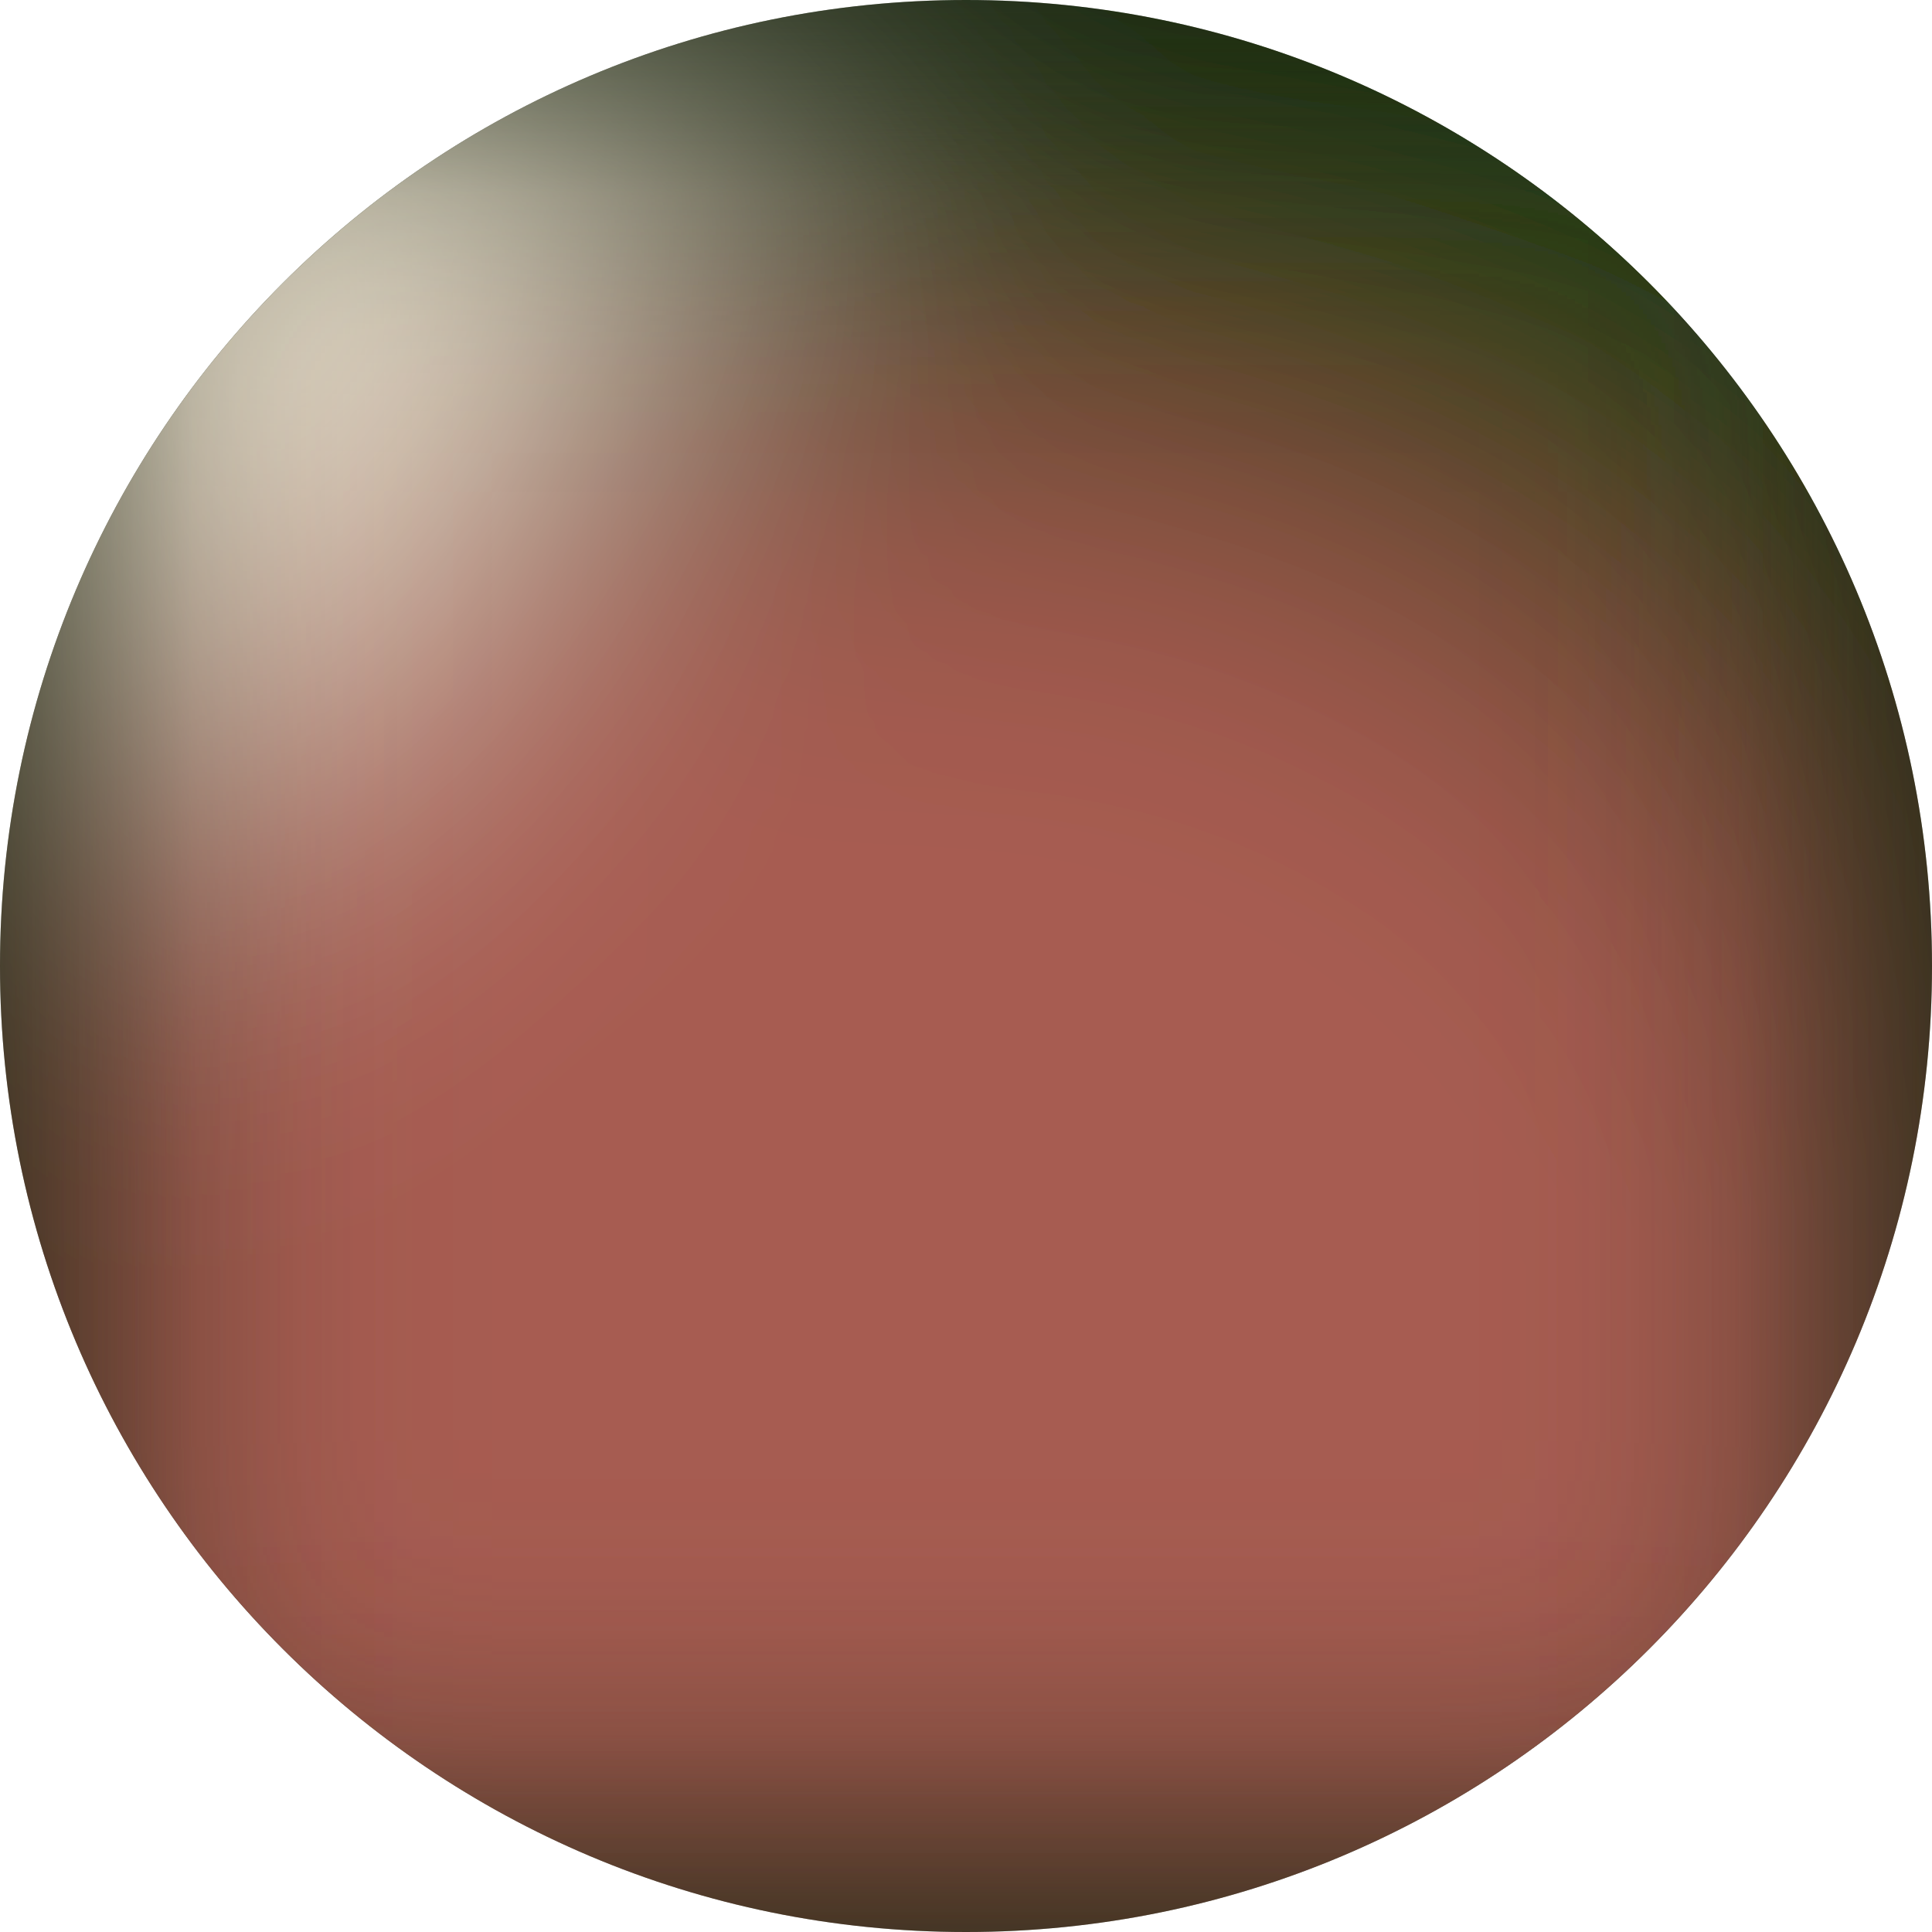
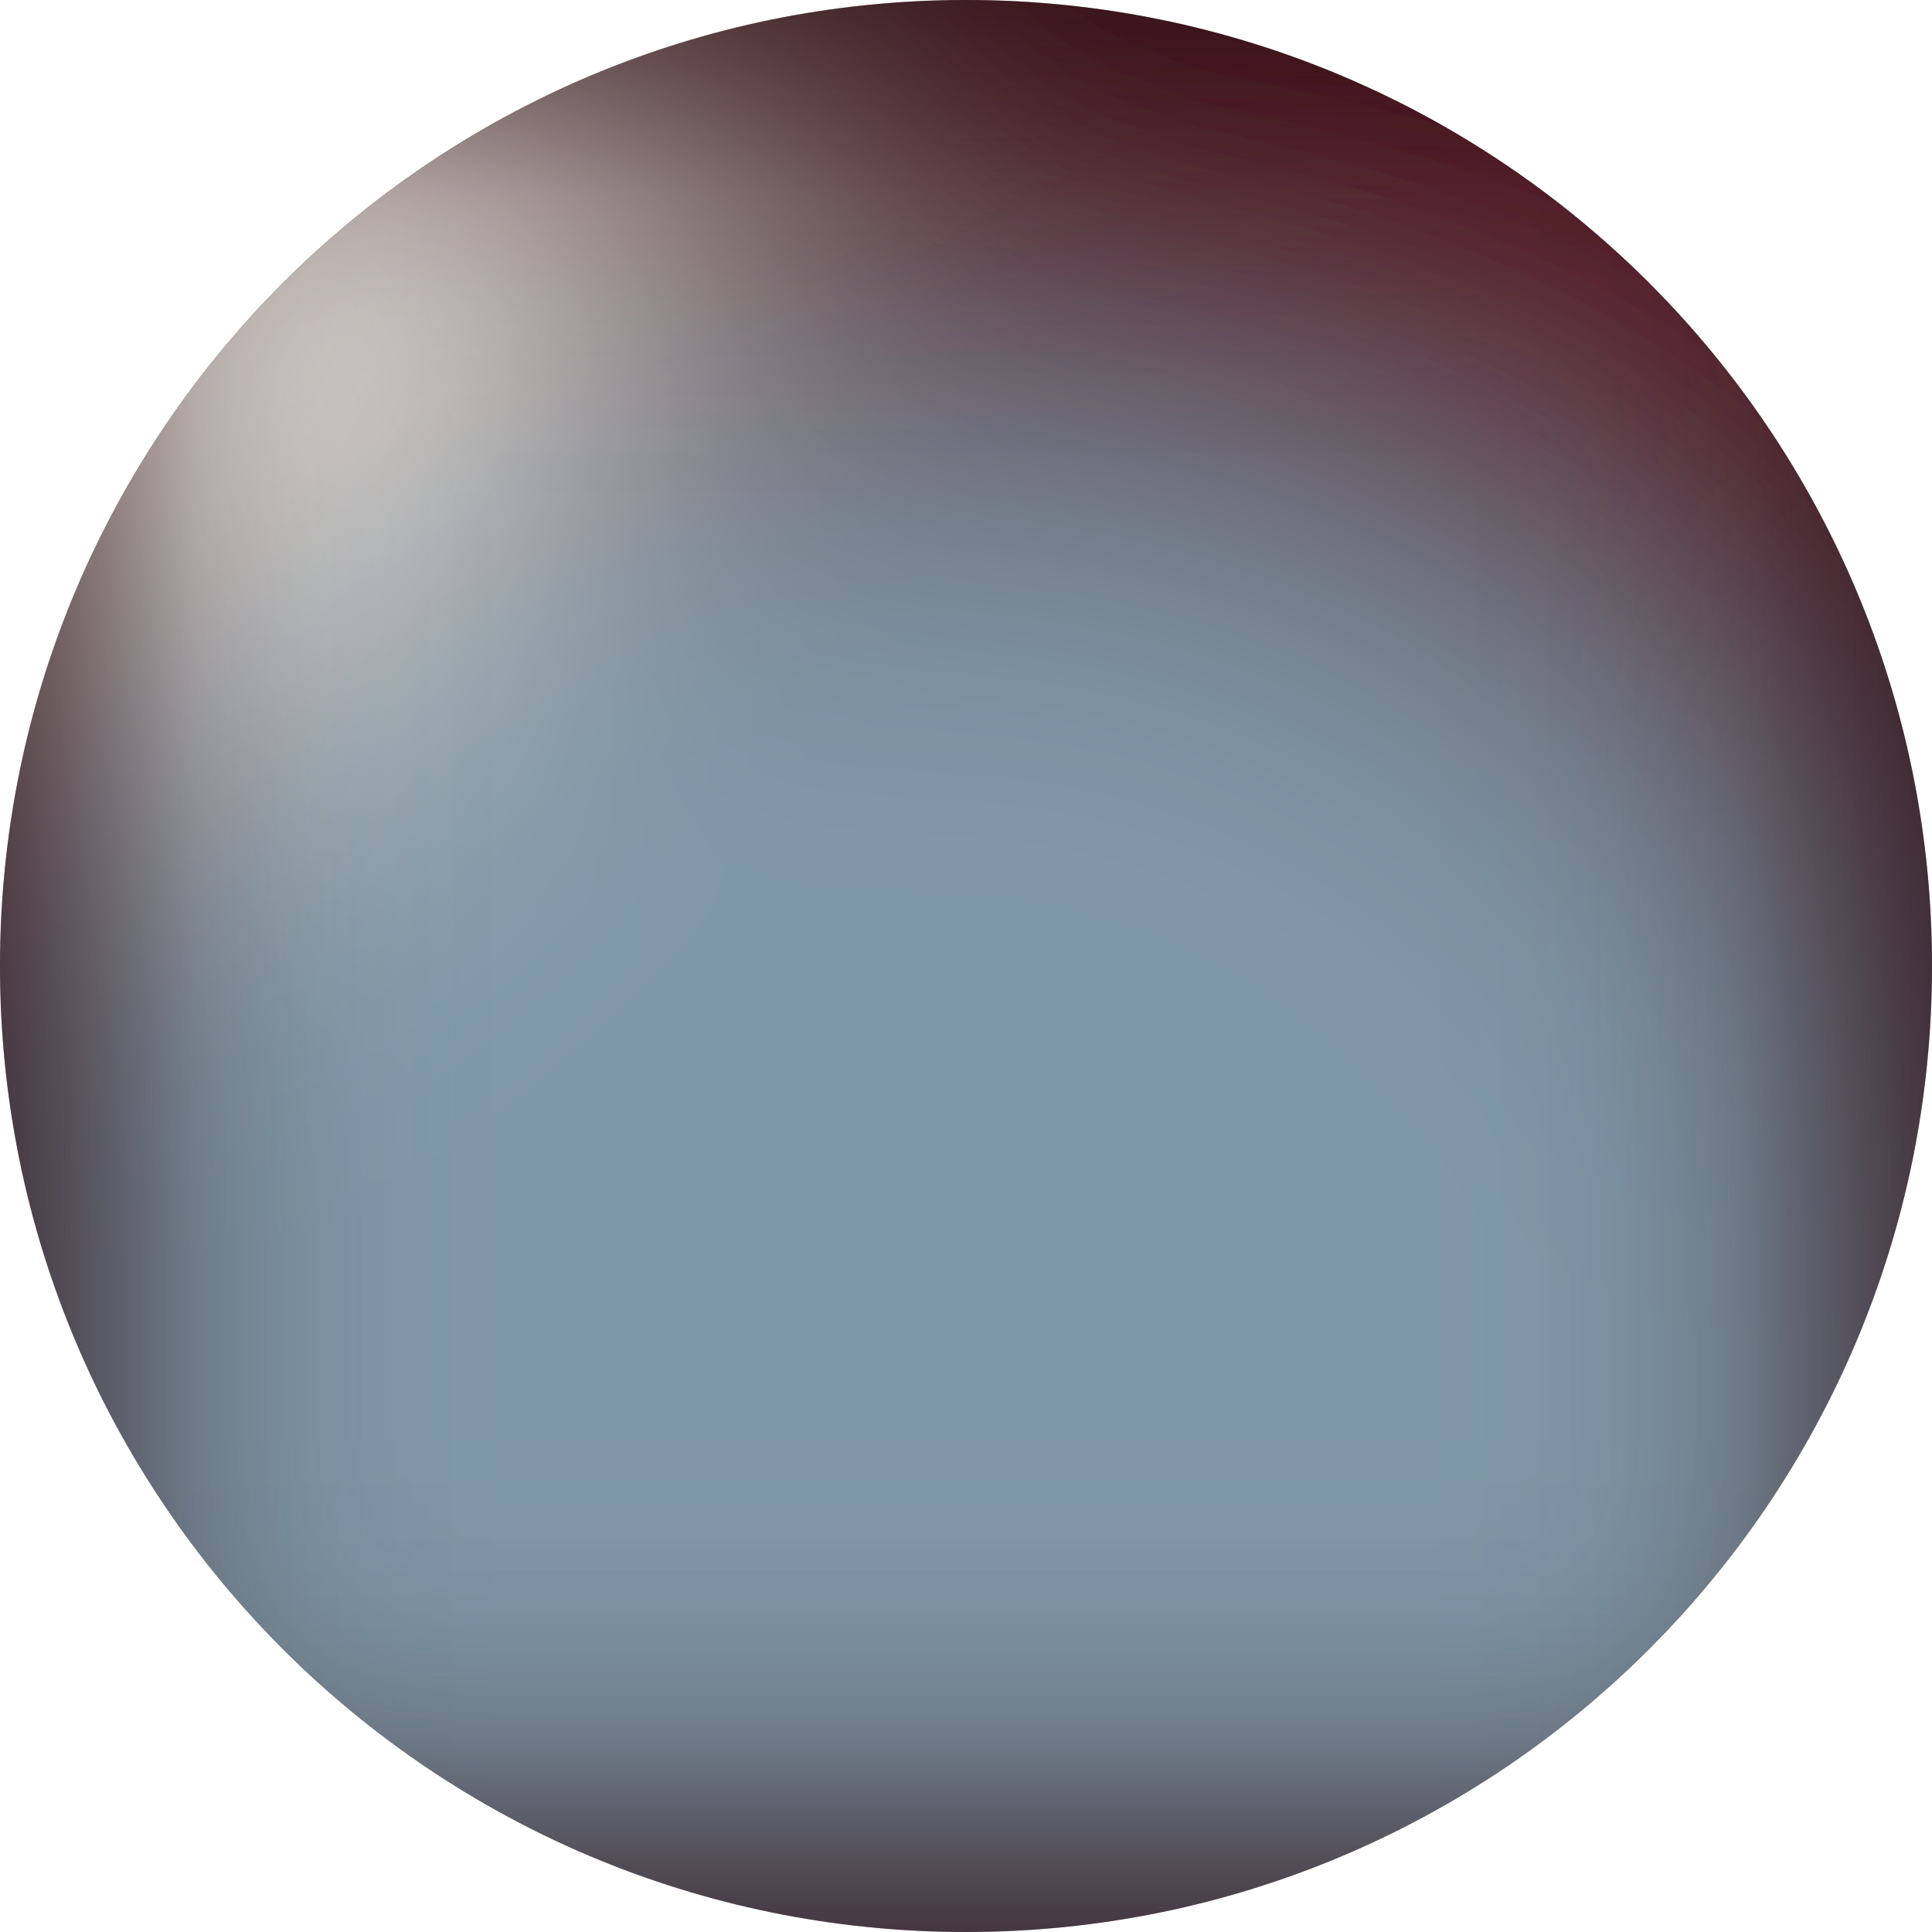
<svg xmlns="http://www.w3.org/2000/svg" viewBox="0 0 100 100" width="100" height="100">
  <style>
  .blob{transform-origin:50px 50px;animation:drift 44s ease-in-out infinite alternate}
  @keyframes drift{
    0%{transform:rotate(0deg) scale(1)}
    50%{transform:rotate(6deg) scale(1.05)}
    100%{transform:rotate(-4.2deg) scale(0.97)}
  }
  @media (prefers-reduced-motion:reduce){.blob{animation:none}}
</style>
  <defs>
    <clipPath id="c">
      <circle cx="50" cy="50" r="50" />
    </clipPath>
    <filter id="b" x="-60%" y="-60%" width="220%" height="220%">
      <feGaussianBlur stdDeviation="26" />
    </filter>
  </defs>
  <g clip-path="url(#c)">
-     <rect width="100" height="100" fill="#182410" />
+     <rect width="100" height="100" fill="#2a0a10" />
    <g class="blob" filter="url(#b)">
-       <circle cx="32" cy="30" r="54" fill="#f7eedb" />
-       <circle cx="70" cy="42" r="50" fill="#234118" />
-       <circle cx="48" cy="78" r="56" fill="#a75c51" />
+       <circle cx="32" cy="30" r="54" fill="#e9e4dc" />
+       <circle cx="70" cy="42" r="50" fill="#5c1421" />
+       <circle cx="48" cy="78" r="56" fill="#7f98a8" />
    </g>
  </g>
</svg>
